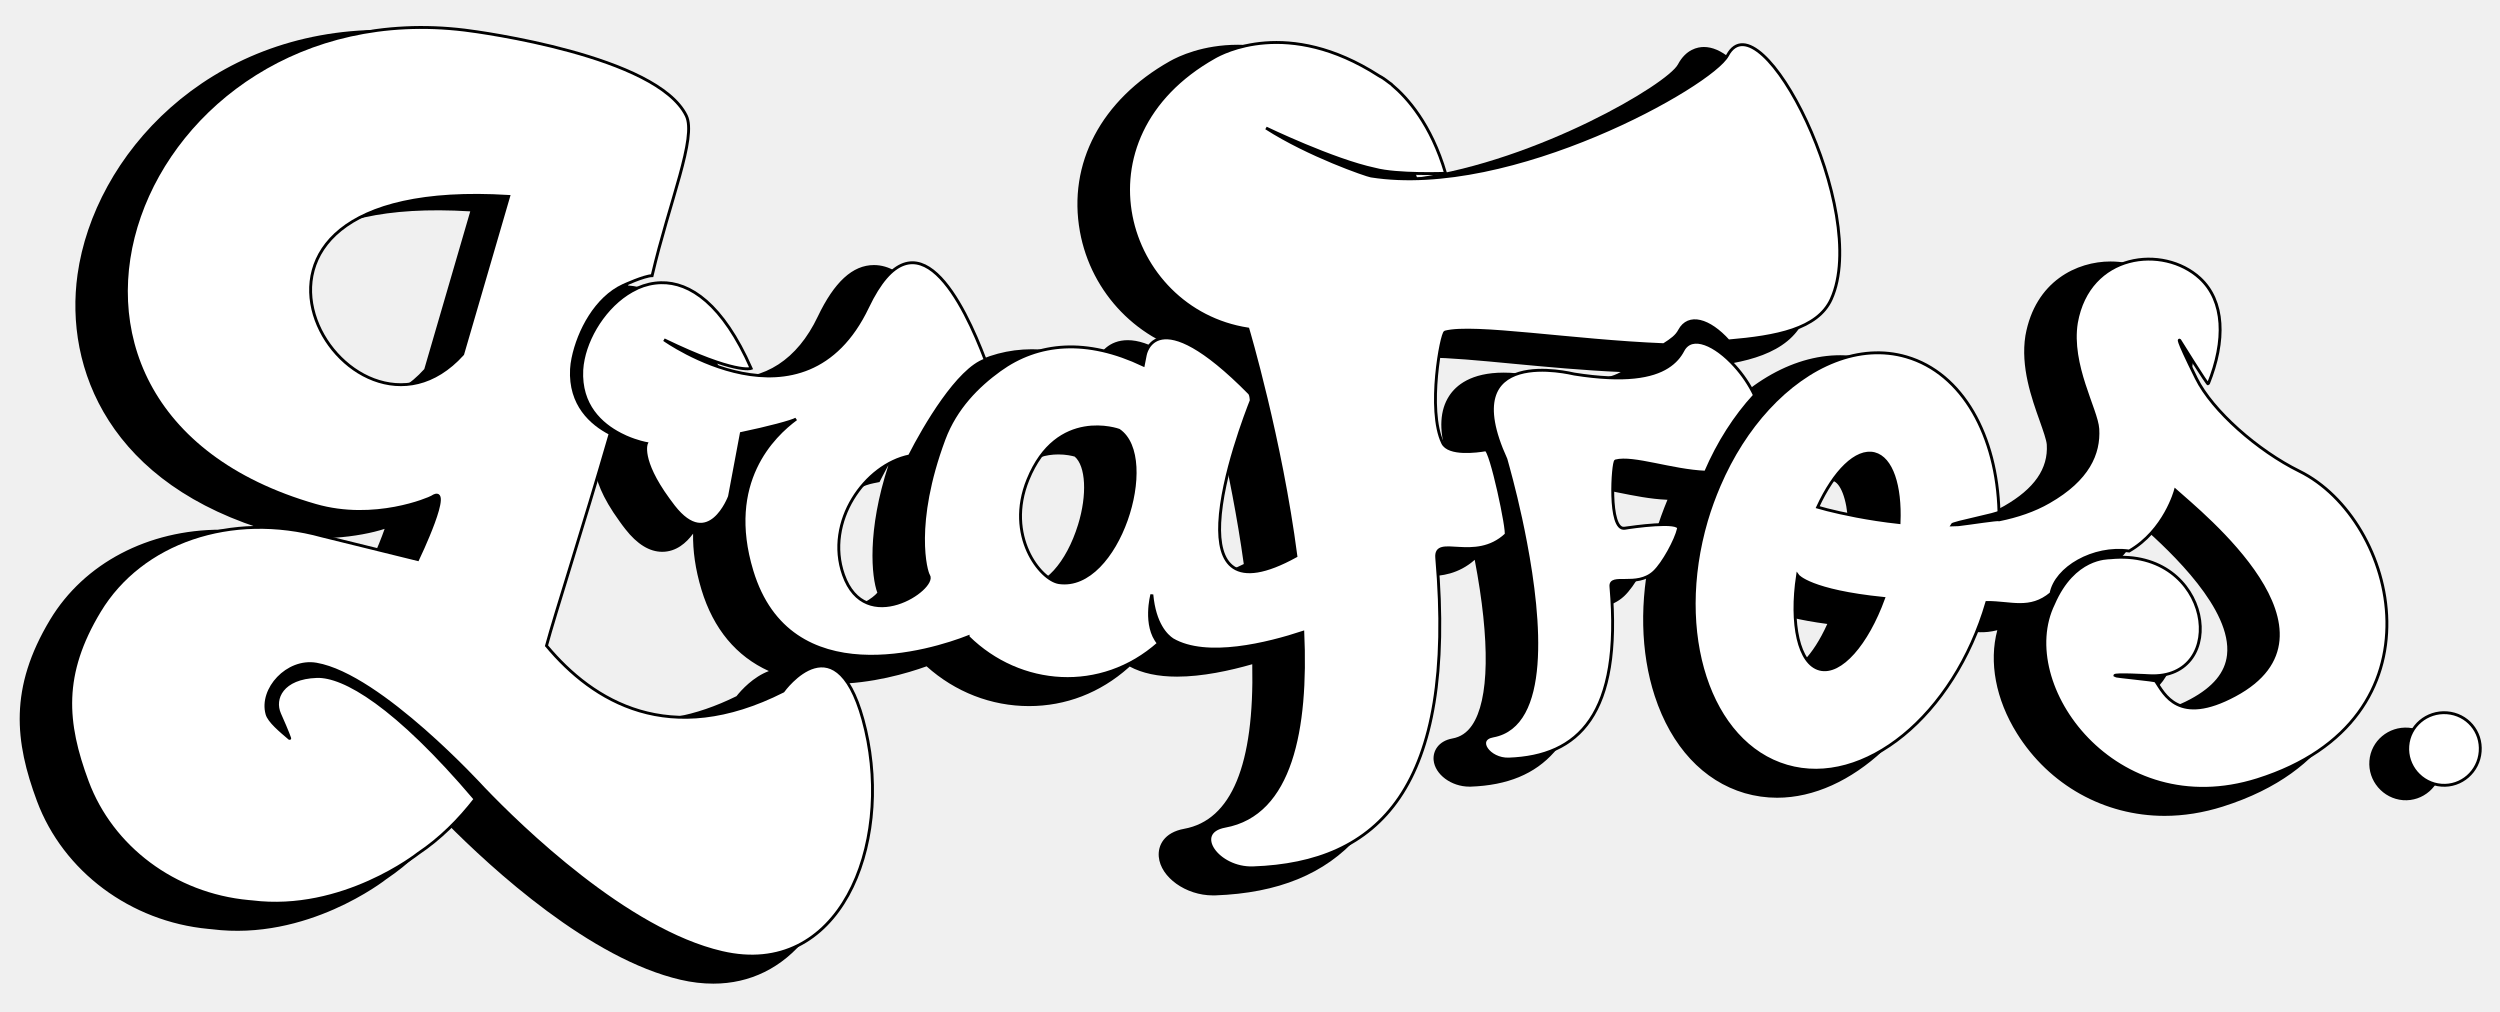
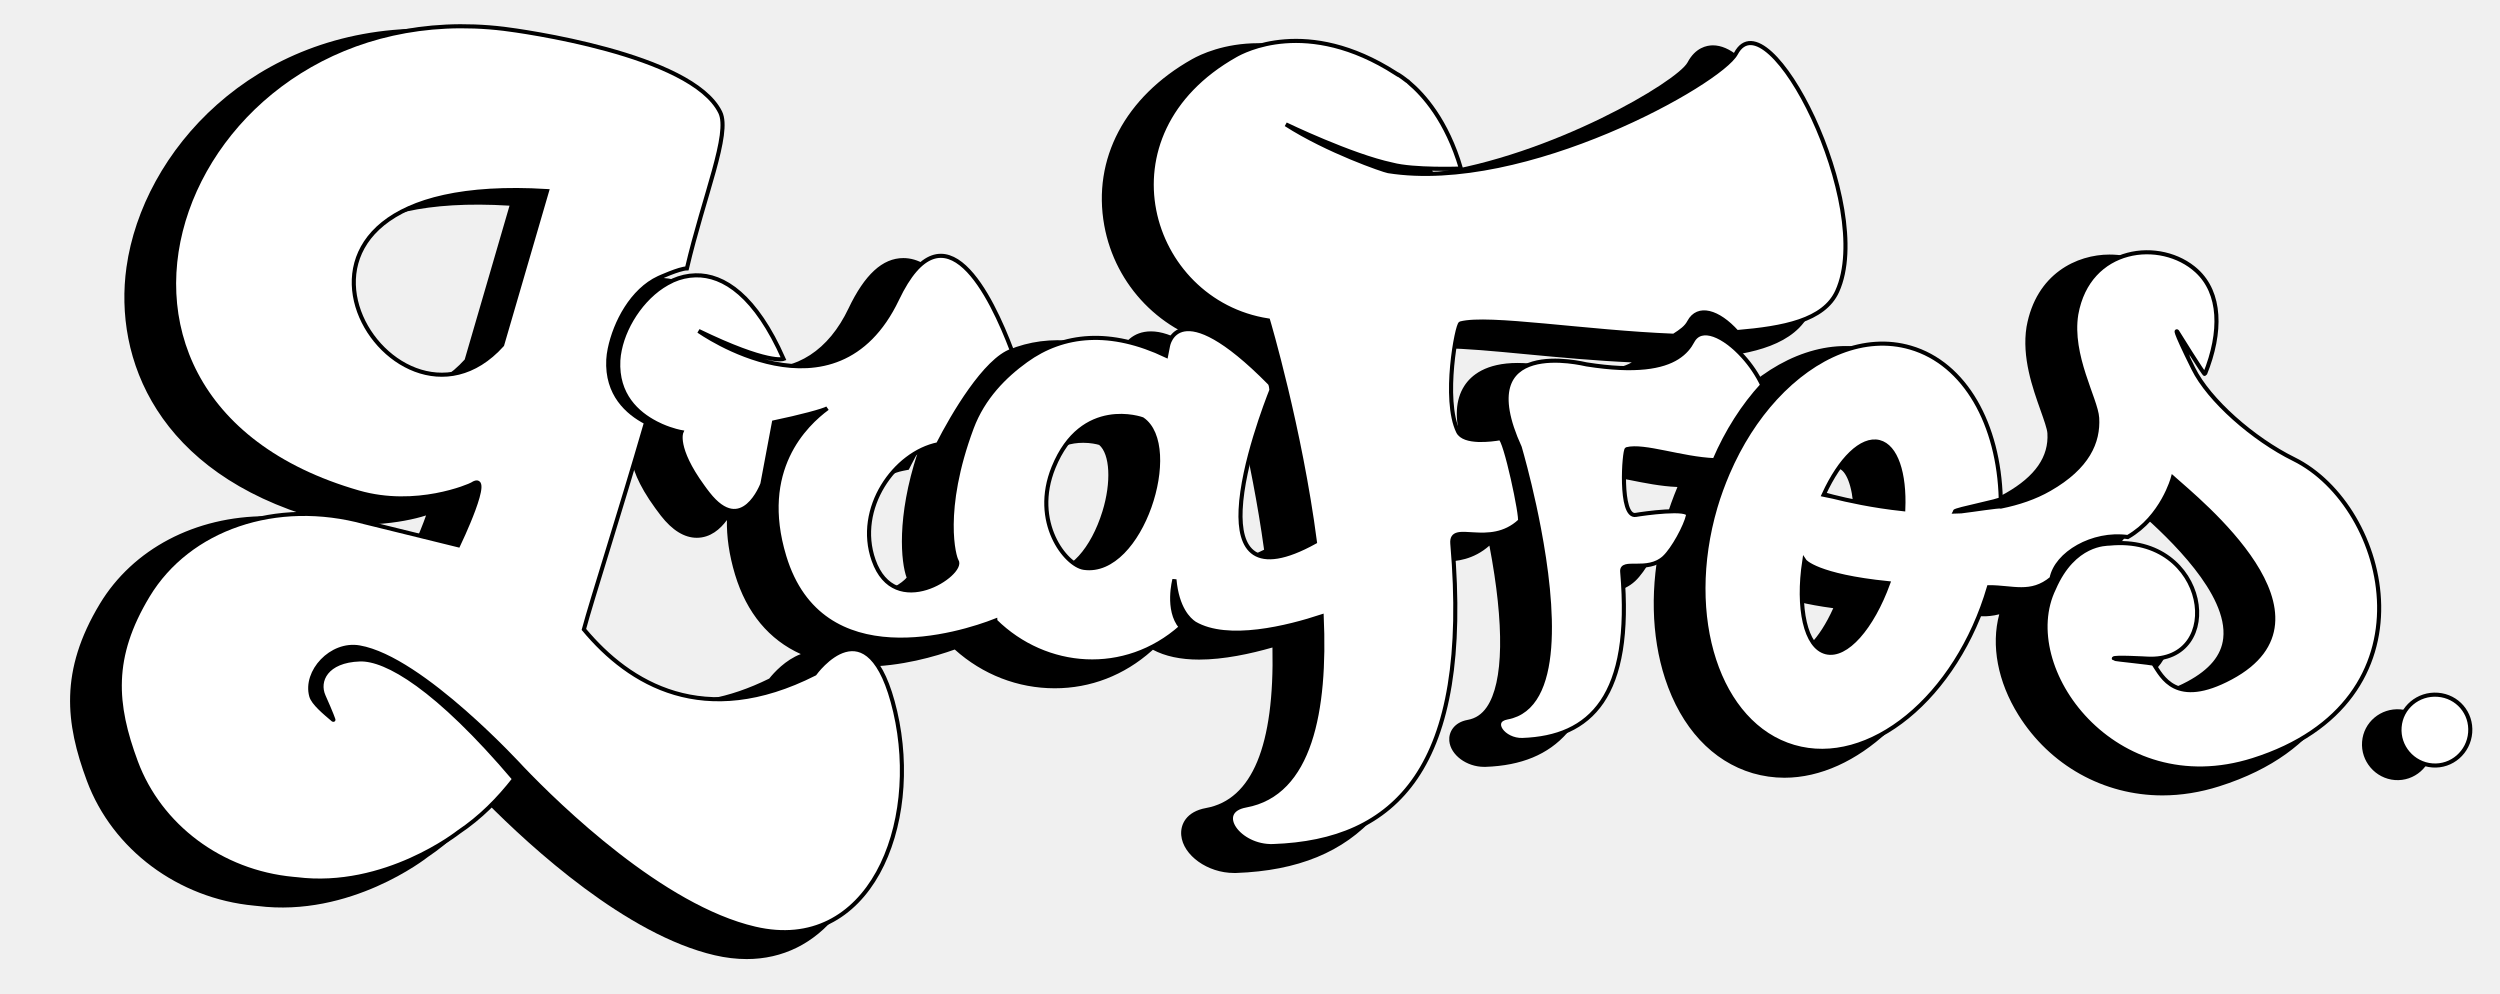
- <svg xmlns="http://www.w3.org/2000/svg" version="1.1" id="Layer_1" x="0px" y="0px" width="202.75px" height="82px" viewBox="-54.381 -23.245 202.75 82" enable-background="new -54.381 -23.245 202.75 82" xml:space="preserve">
+ <svg xmlns="http://www.w3.org/2000/svg" version="1.1" id="Layer_1" x="0px" y="0px" width="142.75px" height="56.75px" viewBox="0 0 142.75 56.75" enable-background="new 0 0 142.75 56.75" xml:space="preserve">
  <g>
    <g>
-       <path d="M129.435,15.266c-2.616-1.292-5.375-3.552-6.963-5.612l0.063-0.156c1.661-4.109,1.321-7.655-0.939-9.728    c-1.256-1.149-3.015-1.809-4.821-1.809c-2.688,0-6.1,1.569-6.895,6.011c-0.404,2.537,0.505,5.082,1.167,6.94    c0.276,0.786,0.541,1.531,0.566,1.904c0.119,1.948-1.01,3.573-3.449,4.97c-0.742,0.429-1.584,0.773-2.548,1.05    c-0.349-6.512-3.533-11.543-8.215-12.91c-3.777-1.103-8.057,0.355-11.6,3.845L85.716,9.59c-0.438-0.929-1.048-1.837-1.749-2.614    c-0.107-0.117-0.248-0.262-0.404-0.418c3.482-0.343,7.086-1.054,8.381-3.909c2.304-5.063-0.861-13.99-3.723-18.429    c-1.563-2.423-3.049-3.654-4.415-3.654c-0.504,0-1.456,0.183-2.109,1.416c-0.852,1.591-11.336,7.784-21.154,9.183    c-1.223-3.768-3.094-5.927-4.391-6.998l-0.286-0.251c-0.617-0.492-1.045-0.714-1.092-0.739l0,0    c-2.92-1.852-5.863-2.792-8.756-2.792c-2.852,0-4.812,0.931-5.521,1.331c-5.569,3.137-8.297,8.302-7.296,13.825    c0.912,5.022,4.769,8.968,9.698,10.001c0.156,0.553,0.405,1.467,0.713,2.657c-2.722-2.593-4.865-3.856-6.53-3.856    c-1.535,0-2.299,1.021-2.587,1.794c-4.112-1.631-7.924-1.369-11.104,0.73l-0.03-0.073c-2.182-5.751-4.426-8.543-6.865-8.543    c-1.727,0-3.215,1.368-4.558,4.184c-1.667,3.5-4.314,5.172-7.588,4.981c-2.581-5.832-5.526-7.337-7.802-7.51    c0.437-1.78,0.928-3.504,1.379-5.029c1.14-3.886,1.894-6.456,1.144-7.98c-2.653-5.399-17.129-7.304-18.774-7.505    c-1.213-0.146-2.431-0.221-3.623-0.221c-14.27,0-23.411,10.22-24.766,19.837c-1.069,7.601,2.544,17.087,15.896,20.924    c3.116,0.894,7.036,0.36,9.008-0.286c-0.245,0.715-0.621,1.628-1.014,2.505l-6.92-1.709c-1.761-0.485-3.554-0.731-5.326-0.731    c-5.926,0-11.109,2.727-13.863,7.29c-3.358,5.573-2.86,9.909-1.074,14.717c2.124,5.706,7.593,9.78,13.903,10.372l0.286,0.027    c7.717,0.977,13.997-3.947,14.164-4.076c1.754-1.177,3.334-2.678,4.821-4.586c3.785,3.829,11.708,11.064,19.018,12.758    c0.91,0.215,1.806,0.316,2.662,0.316c2.991,0,5.593-1.285,7.529-3.718c2.998-3.781,4.056-10.003,2.694-15.864    c-0.523-2.251-1.247-3.853-2.149-4.833c0.527,0.053,1.063,0.103,1.633,0.103c3.127,0,6.035-0.865,7.589-1.423    c2.324,2.088,5.253,3.225,8.31,3.225c2.981,0,5.767-1.076,8.06-3.112l0.103-0.095c1.007,0.543,2.299,0.819,3.84,0.819    c2.056,0,4.291-0.487,6.099-1.007c0.172,8.163-1.687,12.648-5.519,13.346c-1.645,0.299-2.143,1.366-2.062,2.267    c0.149,1.67,2.199,3.135,4.382,3.135h0.182c5.125-0.185,8.919-1.738,11.596-4.762c3.721-4.195,5.128-11.116,4.303-21.191    c0.146,0.004,0.302,0.014,0.466,0.025c0.297,0.018,0.62,0.038,0.961,0.038c0.978,0,2.414-0.156,3.734-1.326c0,0,0,0.004,0,0.009    c1.261,6.607,1.18,11.374-0.223,13.417c-0.411,0.596-0.931,0.947-1.593,1.064c-1.139,0.208-1.584,1.027-1.52,1.748    c0.106,1.169,1.436,2.158,2.897,2.158h0.112c2.983-0.107,5.204-1.023,6.781-2.809c2.101-2.374,2.93-6.199,2.537-11.681h0.138    c0.684,0,1.96,0,2.989-0.958c0.863-0.809,1.891-2.697,2.215-3.81c-0.976,4.173-0.896,8.351,0.265,11.907    c1.34,4.095,3.933,6.891,7.301,7.88c0.852,0.245,1.733,0.371,2.625,0.371c5.99,0,12.043-5.663,14.628-13.576    c0.209,0.018,0.416,0.038,0.618,0.053c0.833,0.081,1.531,0.209,2.61-0.064c-0.688,2.572-0.134,5.601,1.596,8.372    c2.61,4.185,7.086,6.685,11.971,6.685l0,0c1.55,0,3.139-0.253,4.718-0.752c9.102-2.874,10.903-9.075,11.172-12.524    C137.511,23.822,134.233,17.636,129.435,15.266z M62.833,13.441c-0.014,0-0.022,0-0.032,0c-0.264,0.046-0.808,0.126-1.374,0.126    c-0.662,0-0.959-0.116-0.995-0.116h-0.005c-0.896-1.856-0.326-6.21,0.024-7.642c0.25-0.027,0.588-0.046,1.052-0.046    c1.652,0,4.06,0.228,6.845,0.493c2.702,0.254,5.75,0.54,8.712,0.67c-1.275,0.732-3.561,0.869-6.707,0.37    c-1.202-0.266-2.182-0.321-2.784-0.321c-2.651,0-3.873,1.033-4.432,1.903c-0.739,1.15-0.82,2.675-0.266,4.572    C62.852,13.448,62.844,13.441,62.833,13.441z M42.444,20.421c0.126-2.844,1.366-6.584,2.073-8.501    c0.692,3.026,1.445,6.75,1.972,10.579c-2.815,1.397-3.285,0.772-3.521,0.525C42.573,22.607,42.388,21.686,42.444,20.421z     M16.771,24.824c-0.363,0.435-1.548,1.25-2.754,1.25c-1.008,0-1.71-0.596-2.144-1.827c-0.579-1.64-0.375-3.461,0.568-5.126    c0.939-1.648,2.481-2.865,4.024-3.175l0.482-0.096l0.224-0.439c0.165-0.321,0.333-0.643,0.51-0.964    C15.912,19.833,16.307,23.566,16.771,24.824z M26.817,17.252c0.986-2.416,2.546-3.642,4.638-3.642    c0.615,0,1.104,0.113,1.322,0.176c0.899,0.767,1.022,3.093,0.273,5.52c-0.95,3.078-2.788,5.152-4.513,4.9    c-0.245-0.036-0.933-0.507-1.495-1.491C26.506,21.782,25.768,19.83,26.817,17.252z M-16.244-6.103l-3.727,12.791    C-29.174,16.888-44.103-7.814-16.244-6.103z M118.802,33.554c0.77-0.242,1.431-0.657,1.959-1.236    c0.779-0.863,1.213-2.052,1.213-3.354c0-2.688-1.785-5.448-4.88-6.443c1.111-1,1.823-2.166,2.258-3.065    c2.361,2.088,7.293,6.741,6.878,10.417c-0.157,1.422-1.134,2.596-2.966,3.582C120.987,34.675,119.588,34.541,118.802,33.554z     M93.812,27.358c-1.198,2.666-2.615,3.886-3.457,3.886c-0.005,0-0.01,0-0.013,0c-0.709-0.179-1.414-1.964-1.215-4.955    C90.087,26.665,91.559,27.061,93.812,27.358z M95.499,19.193c-1.713-0.234-3.16-0.542-4.094-0.762    c1.003-1.772,2.079-2.693,2.723-2.693l0.137,0.015C94.846,15.903,95.413,17.138,95.499,19.193z M5.348,33.215    c-6.761,3.336-12.663,2.255-17.391-3.128c0.344-1.217,0.929-3.121,1.65-5.464c0.899-2.93,2.007-6.546,3.118-10.349    c0.045,0.021,0.094,0.045,0.137,0.064c0.366,0.16,0.707,0.281,0.995,0.373c0.086,0.907,0.542,2.316,2.018,4.34    c0.145,0.203,0.296,0.412,0.461,0.617c0.952,1.221,1.957,1.839,2.988,1.839c1.134,0,1.955-0.723,2.504-1.472    c-0.023,1.354,0.172,2.86,0.679,4.538c0.966,3.188,2.828,5.411,5.467,6.605C6.704,31.651,5.73,32.73,5.348,33.215z M43.983,48.336    L43.983,48.336v0.017V48.336z M64.79,39.521L64.79,39.521v0.012V39.521z M79.635,21.017l0.064-0.559l-0.31-0.383    c-0.413-0.519-1.163-0.592-1.913-0.592c-1.037,0-2.359,0.167-2.965,0.256c-0.217-0.712-0.229-2.454-0.135-3.436    c0.655,0.03,1.551,0.211,2.505,0.403c1.217,0.246,2.596,0.523,3.906,0.578l0.063,0.001c-0.369,0.897-0.683,1.757-0.934,2.606    C79.814,20.27,79.724,20.642,79.635,21.017z" />
-       <path d="M140.954,35.771c-1.623-0.123-3.054,1.068-3.177,2.688c-0.127,1.627,1.105,3.063,2.73,3.19    c1.621,0.119,3.019-1.109,3.144-2.736C143.773,37.294,142.581,35.9,140.954,35.771z" />
+       <path d="M129.146,26.42c-1.797-0.888-3.691-2.439-4.781-3.855l0.043-0.106c1.141-2.822,0.906-5.258-0.646-6.681    c-0.861-0.79-2.07-1.243-3.311-1.243c-1.846,0-4.189,1.078-4.736,4.128c-0.277,1.743,0.348,3.49,0.801,4.768    c0.191,0.539,0.373,1.051,0.391,1.307c0.082,1.339-0.693,2.455-2.369,3.414c-0.51,0.295-1.088,0.531-1.75,0.722    c-0.238-4.474-2.426-7.929-5.643-8.867c-2.594-0.757-5.531,0.244-7.967,2.642l-0.059-0.125c-0.301-0.639-0.719-1.262-1.201-1.795    c-0.074-0.08-0.17-0.181-0.277-0.287c2.393-0.236,4.867-0.725,5.756-2.686c1.582-3.478-0.592-9.608-2.557-12.657    c-1.074-1.665-2.094-2.51-3.033-2.51c-0.346,0-1,0.126-1.447,0.973c-0.584,1.093-7.785,5.346-14.529,6.307    c-0.84-2.588-2.125-4.071-3.016-4.806l-0.195-0.173c-0.424-0.337-0.719-0.49-0.75-0.507l0,0c-2.006-1.271-4.026-1.917-6.013-1.917    c-1.959,0-3.305,0.64-3.792,0.914c-3.825,2.155-5.699,5.702-5.011,9.495c0.626,3.45,3.275,6.159,6.661,6.869    c0.107,0.38,0.278,1.007,0.49,1.824c-1.869-1.78-3.341-2.647-4.485-2.647c-1.054,0-1.579,0.701-1.777,1.231    c-2.824-1.119-5.442-0.939-7.626,0.502l-0.021-0.051c-1.499-3.949-3.04-5.867-4.715-5.867c-1.186,0-2.208,0.939-3.13,2.874    c-1.145,2.403-2.963,3.552-5.212,3.421c-1.772-4.005-3.795-5.04-5.358-5.158c0.3-1.222,0.638-2.407,0.947-3.454    c0.783-2.669,1.3-4.434,0.786-5.481c-1.823-3.71-11.765-5.018-12.895-5.156c-0.833-0.1-1.67-0.152-2.488-0.152    c-9.801,0-16.079,7.019-17.009,13.625c-0.734,5.221,1.748,11.735,10.918,14.371c2.14,0.613,4.832,0.247,6.187-0.195    c-0.168,0.489-0.426,1.116-0.696,1.719l-4.753-1.174c-1.209-0.332-2.441-0.502-3.658-0.502c-4.07,0-7.63,1.872-9.521,5.008    c-2.306,3.828-1.964,6.806-0.737,10.106c1.458,3.919,5.215,6.718,9.548,7.124l0.197,0.02c5.3,0.67,9.613-2.711,9.728-2.801    c1.205-0.809,2.29-1.839,3.312-3.148c2.6,2.63,8.042,7.599,13.062,8.762c0.625,0.146,1.24,0.218,1.828,0.218    c2.054,0,3.841-0.883,5.171-2.554c2.059-2.598,2.786-6.87,1.85-10.896c-0.359-1.545-0.856-2.646-1.476-3.318    c0.362,0.035,0.73,0.07,1.122,0.07c2.147,0,4.145-0.595,5.212-0.978c1.596,1.435,3.608,2.214,5.708,2.214    c2.048,0,3.961-0.738,5.536-2.138l0.07-0.063c0.692,0.371,1.579,0.563,2.638,0.563c1.412,0,2.947-0.334,4.189-0.691    c0.117,5.606-1.16,8.688-3.792,9.166c-1.13,0.205-1.472,0.938-1.416,1.557c0.103,1.146,1.51,2.152,3.01,2.152h0.125    c3.522-0.126,6.126-1.193,7.965-3.27c2.555-2.883,3.521-7.635,2.955-14.555c0.1,0.002,0.207,0.008,0.318,0.018    c0.205,0.012,0.426,0.025,0.66,0.025c0.672,0,1.658-0.106,2.564-0.91c0,0,0,0.003,0,0.006c0.865,4.537,0.811,7.812-0.152,9.215    c-0.281,0.409-0.641,0.65-1.094,0.73c-0.783,0.144-1.088,0.705-1.045,1.201c0.074,0.803,0.986,1.481,1.99,1.481h0.078    c2.049-0.073,3.574-0.703,4.656-1.929c1.441-1.631,2.012-4.258,1.742-8.022h0.096c0.469,0,1.346,0,2.053-0.658    c0.594-0.555,1.299-1.853,1.52-2.616c-0.67,2.865-0.613,5.735,0.184,8.179c0.92,2.813,2.701,4.731,5.014,5.411    c0.586,0.168,1.191,0.256,1.803,0.256c4.115,0,8.271-3.891,10.047-9.324c0.145,0.012,0.285,0.025,0.426,0.036    c0.57,0.056,1.051,0.144,1.793-0.044c-0.475,1.767-0.092,3.846,1.096,5.75c1.793,2.874,4.867,4.591,8.221,4.591l0,0    c1.064,0,2.156-0.174,3.24-0.517c6.252-1.975,7.488-6.233,7.674-8.603C134.693,32.297,132.441,28.048,129.146,26.42z     M83.404,25.167c-0.01,0-0.018,0-0.021,0c-0.182,0.031-0.555,0.086-0.943,0.086c-0.455,0-0.658-0.079-0.686-0.079h-0.002    c-0.615-1.275-0.225-4.266,0.016-5.249c0.174-0.019,0.404-0.032,0.725-0.032c1.135,0,2.787,0.156,4.699,0.338    c1.855,0.176,3.949,0.371,5.984,0.461c-0.877,0.504-2.445,0.597-4.605,0.254c-0.826-0.182-1.498-0.221-1.914-0.221    c-1.82,0-2.658,0.709-3.043,1.308c-0.508,0.79-0.563,1.837-0.184,3.14C83.416,25.171,83.412,25.167,83.404,25.167z M69.401,29.961    c0.087-1.954,0.938-4.523,1.424-5.839c0.475,2.078,0.993,4.636,1.354,7.267c-1.934,0.959-2.256,0.529-2.419,0.359    C69.489,31.463,69.363,30.829,69.401,29.961z M51.769,32.984c-0.25,0.299-1.063,0.858-1.891,0.858    c-0.692,0-1.174-0.409-1.472-1.255c-0.397-1.126-0.258-2.377,0.39-3.521c0.645-1.131,1.704-1.967,2.764-2.181l0.331-0.065    l0.154-0.303c0.113-0.221,0.229-0.44,0.351-0.662C51.179,29.559,51.45,32.121,51.769,32.984z M58.668,27.785    c0.677-1.659,1.749-2.501,3.186-2.501c0.422,0,0.758,0.077,0.908,0.121c0.617,0.526,0.702,2.124,0.188,3.79    c-0.652,2.115-1.915,3.539-3.099,3.367c-0.168-0.025-0.641-0.35-1.026-1.024C58.455,30.896,57.948,29.555,58.668,27.785z     M29.094,11.744l-2.56,8.785C20.214,27.534,9.96,10.568,29.094,11.744z M121.842,38.98c0.529-0.166,0.982-0.451,1.348-0.85    c0.533-0.594,0.832-1.41,0.832-2.305c0-1.846-1.227-3.741-3.352-4.426c0.764-0.687,1.252-1.487,1.551-2.104    c1.621,1.435,5.01,4.63,4.725,7.154c-0.109,0.977-0.779,1.782-2.037,2.46C123.344,39.75,122.383,39.658,121.842,38.98z     M104.68,34.727c-0.822,1.83-1.797,2.668-2.375,2.668c-0.002,0-0.006,0-0.008,0c-0.486-0.123-0.971-1.349-0.834-3.402    C102.121,34.249,103.133,34.521,104.68,34.727z M105.838,29.118c-1.176-0.161-2.17-0.373-2.811-0.524    c0.688-1.218,1.428-1.85,1.869-1.85l0.094,0.01C105.391,26.857,105.781,27.706,105.838,29.118z M43.923,38.747    c-4.643,2.292-8.697,1.55-11.944-2.147c0.236-0.836,0.638-2.144,1.133-3.752c0.617-2.013,1.378-4.496,2.142-7.108    c0.031,0.015,0.064,0.03,0.094,0.044c0.251,0.109,0.485,0.191,0.684,0.256c0.059,0.623,0.372,1.591,1.385,2.98    c0.1,0.14,0.204,0.282,0.317,0.424c0.654,0.839,1.344,1.264,2.052,1.264c0.779,0,1.343-0.497,1.72-1.012    c-0.016,0.93,0.119,1.965,0.466,3.117c0.664,2.189,1.942,3.717,3.754,4.535C44.855,37.674,44.186,38.415,43.923,38.747z     M70.458,49.133L70.458,49.133v0.012V49.133z M84.748,43.078L84.748,43.078v0.008V43.078z M94.943,30.37l0.045-0.384l-0.213-0.264    c-0.283-0.355-0.801-0.406-1.314-0.406c-0.713,0-1.619,0.115-2.035,0.177c-0.148-0.489-0.158-1.687-0.094-2.361    c0.451,0.021,1.064,0.146,1.721,0.277c0.836,0.168,1.783,0.358,2.684,0.396l0.045,0.002c-0.254,0.615-0.471,1.207-0.643,1.791    C95.066,29.857,95.004,30.111,94.943,30.37z" />
+       <path d="M137.057,40.504c-1.113-0.085-2.098,0.732-2.182,1.848c-0.088,1.116,0.76,2.103,1.875,2.189    c1.113,0.082,2.074-0.762,2.158-1.879C138.994,41.549,138.174,40.593,137.057,40.504z" />
    </g>
    <g>
      <g>
        <g>
          <g>
-             <path fill="#FFFFFF" stroke="#000000" stroke-width="0.234" d="M128.323,8.485" />
+             <path fill="#FFFFFF" stroke="#000000" stroke-width="0.234" d="M128.381,21.764" />
          </g>
-           <path fill="#FFFFFF" stroke="#000000" stroke-width="0.234" d="M63.416-4.316L63.416-4.316L63.416-4.316z" />
-           <path fill="#FFFFFF" stroke="#000000" stroke-width="0.234" d="M87.909,8.813c-0.407-0.861-0.966-1.681-1.589-2.368      c-1.561-1.735-3.486-2.637-4.211-1.276c-0.241,0.463-0.621,0.951-1.265,1.355c-1.217,0.768-3.402,1.222-7.541,0.568      C73.1,7.061,63.467,4.617,67.75,14c0,0,0.069,0.257,0.191,0.691c0.299,1.086,0.896,3.366,1.404,6.069      c1.199,6.302,1.935,14.849-2.638,15.681c-1.482,0.265-0.327,1.93,1.271,1.875c5.67-0.207,9.183-3.612,8.287-13.99      c-0.094-1.061,2.096,0.123,3.498-1.184c0.739-0.687,1.778-2.6,1.979-3.505c0.149-0.689-3.769-0.142-4.348-0.039      c-1.385,0.239-0.97-5.406-0.745-5.461c1.414-0.371,4.566,0.803,7.291,0.912C84.98,12.625,86.346,10.512,87.909,8.813z" />
-           <path fill="#FFFFFF" stroke="#000000" stroke-width="0.234" d="M132.1,14.969c-3.373-1.663-7.057-4.9-8.359-7.532      c-1.792-3.614-1.334-3.07-1.334-3.07s2.258,3.639,2.301,3.535c1.431-3.535,1.324-6.75-0.682-8.591      c-2.963-2.712-9.003-2.05-10.011,3.613c-0.555,3.433,1.644,7.068,1.737,8.62c0.119,1.99-0.771,4.09-3.96,5.917      c-1.216,0.702-2.591,1.154-4.025,1.448c-0.153-0.064-2.297,0.282-3.322,0.4c-0.184,0.007-0.358,0.012-0.541,0.018      c0.074-0.187,3.838-0.882,3.833-1.057c-0.162-6.177-2.947-11.244-7.508-12.573c-3.789-1.108-7.937,0.636-11.221,4.201      c-1.566,1.701-2.927,3.813-3.966,6.236c-0.387,0.907-0.737,1.848-1.028,2.835c-2.681,9.16,0.24,18.084,6.516,19.92      c6.276,1.832,13.536-4.107,16.219-13.273c1.955-0.013,3.497,0.703,5.208-0.727c0.381-2.069,3.425-3.851,6.337-3.445      c2.888-1.666,3.753-4.927,3.753-4.927c2.078,1.867,14.224,11.58,4.812,16.621c-4.588,2.46-5.714-0.099-6.419-1.147      c-0.059-0.089-3.262-0.372-3.305-0.44c-0.085-0.158,2.786,0.004,2.786,0.004c6.581,0.352,5.165-10.373-3.143-9.565      c-0.244,0.021-2.968-0.081-4.62,3.735c-3.215,6.565,5.012,17.901,16.539,14.262C144.164,35.104,140.093,18.917,132.1,14.969z       M93.207,31.024c-1.703-0.431-2.404-3.661-1.806-7.607c0.039,0.056,1.035,1.267,6.976,1.87      C97.028,28.989,94.894,31.449,93.207,31.024z M93.809,18.097c-0.142-0.037-0.767-0.21-0.777-0.213      c1.337-2.899,3.136-4.704,4.603-4.334c1.396,0.358,2.122,2.603,1.998,5.584C97.069,18.858,94.911,18.375,93.809,18.097z" />
+           <path fill="#FFFFFF" stroke="#000000" stroke-width="0.234" d="M83.803,12.971L83.803,12.971L83.803,12.971z" />
+           <path fill="#FFFFFF" stroke="#000000" stroke-width="0.234" d="M100.625,21.988c-0.279-0.592-0.662-1.154-1.09-1.627      c-1.072-1.191-2.396-1.811-2.895-0.875c-0.166,0.318-0.426,0.652-0.867,0.931c-0.836,0.526-2.338,0.839-5.18,0.39      c-0.141-0.021-6.756-1.701-3.814,4.744c0,0,0.049,0.176,0.133,0.475c0.205,0.746,0.615,2.313,0.965,4.17      c0.822,4.328,1.328,10.197-1.813,10.77c-1.02,0.182-0.227,1.325,0.873,1.287c3.895-0.143,6.307-2.48,5.691-9.607      c-0.064-0.729,1.439,0.084,2.402-0.813c0.508-0.472,1.221-1.785,1.357-2.407c0.104-0.474-2.588-0.097-2.984-0.025      c-0.951,0.164-0.666-3.713-0.514-3.752c0.973-0.254,3.137,0.552,5.01,0.627C98.615,24.607,99.553,23.155,100.625,21.988z" />
+           <path fill="#FFFFFF" stroke="#000000" stroke-width="0.234" d="M130.977,26.216c-2.316-1.142-4.848-3.364-5.74-5.173      c-1.23-2.482-0.916-2.107-0.916-2.107s1.551,2.5,1.58,2.428c0.98-2.428,0.908-4.636-0.469-5.9      c-2.035-1.862-6.184-1.408-6.877,2.481c-0.381,2.358,1.129,4.855,1.193,5.92c0.082,1.366-0.529,2.809-2.719,4.063      c-0.836,0.482-1.779,0.793-2.766,0.995c-0.105-0.044-1.578,0.193-2.281,0.275c-0.125,0.005-0.246,0.008-0.371,0.012      c0.051-0.128,2.635-0.606,2.633-0.726c-0.111-4.243-2.025-7.723-5.156-8.635c-2.604-0.762-5.451,0.437-7.707,2.885      c-1.076,1.168-2.01,2.619-2.725,4.283c-0.266,0.623-0.506,1.269-0.705,1.946c-1.842,6.292,0.164,12.421,4.475,13.683      c4.311,1.258,9.297-2.821,11.141-9.116c1.342-0.009,2.4,0.483,3.576-0.499c0.262-1.422,2.352-2.646,4.352-2.366      c1.982-1.146,2.578-3.384,2.578-3.384c1.428,1.281,9.77,7.953,3.305,11.416c-3.15,1.688-3.924-0.067-4.408-0.788      c-0.041-0.062-2.24-0.257-2.27-0.304c-0.061-0.107,1.914,0.004,1.914,0.004c4.518,0.24,3.547-7.125-2.16-6.57      c-0.166,0.016-2.037-0.057-3.172,2.564c-2.209,4.511,3.441,12.295,11.357,9.797C139.262,40.045,136.465,28.928,130.977,26.216z       M104.264,37.243c-1.17-0.296-1.65-2.515-1.238-5.226c0.025,0.039,0.711,0.871,4.791,1.284      C106.889,35.846,105.424,37.535,104.264,37.243z M104.678,28.364c-0.098-0.025-0.525-0.146-0.533-0.146      c0.918-1.991,2.152-3.229,3.16-2.977c0.959,0.245,1.457,1.788,1.373,3.835C106.916,28.889,105.434,28.555,104.678,28.364z" />
        </g>
        <g>
          <g>
-             <path fill="#FFFFFF" stroke="#000000" stroke-width="0.234" d="M10.185,10.734C9.88,10.934,10.339,11.549,10.185,10.734       L10.185,10.734z" />
-             <path fill="#FFFFFF" stroke="#000000" stroke-width="0.234" d="M-8.032,6.692c0.015-0.283,0.057-0.58,0.118-0.88       c0.457-2.222,1.864-4.886,4.07-5.906c0.026-0.009,1.698-0.781,2.349-0.795c1.411-6.044,3.634-11.209,2.769-12.978       c-2.384-4.857-16.741-6.787-17.978-6.937c-26.517-3.208-39.747,30.597-12.084,38.547c4.779,1.375,9.229-0.545,9.441-0.683       c1.853-1.206-1.159,5.074-1.159,5.074l-7.765-1.914c-7.357-2.029-14.66,0.49-18.04,6.096       c-3.093,5.129-2.779,9.023-0.992,13.831c1.979,5.322,7.062,9.156,13.074,9.718c0.096,0.013,0.191,0.018,0.287,0.025       c7.376,0.923,13.467-3.914,13.467-3.914c1.801-1.205,3.319-2.733,4.627-4.415c-6.471-7.624-10.663-10.021-12.842-9.943       c-2.796,0.094-3.578,1.78-3.012,3.049c0.657,1.473,0.847,2.019,0.817,1.989c-0.745-0.631-1.682-1.408-1.842-1.999       c-0.556-2.01,1.656-4.442,4-4.038c5.2,0.9,13.534,10.046,13.549,10.063c3.005,3.14,11.625,11.532,19.342,13.32       c9.529,2.223,13.85-8.607,11.658-18.038c-2.194-9.429-6.692-3.156-6.692-3.156c-9.198,4.651-15.406,0.855-19.191-3.684       c0.671-2.498,2.946-9.537,5.17-17.215c-0.008-0.004-0.015-0.004-0.023-0.006C-6.429,11.115-8.182,9.583-8.032,6.692z        M-16.856,5.476c-9.205,10.202-24.135-14.503,3.729-12.792L-16.856,5.476z" />
-             <path fill="#FFFFFF" stroke="#000000" stroke-width="0.234" d="M85.719-18.748C84.433-16.335,68.15-7.18,56.806-8.973       c-0.359-0.057-5.048-1.666-8.509-3.889c0,0,5.443,2.622,8.837,3.34l0,0c1.785,0.483,5.723,0.333,5.723,0.333       c-1.175-3.998-3.127-6.151-4.344-7.168c-0.021-0.019-0.037-0.048-0.056-0.063c-0.038-0.026-0.068-0.046-0.109-0.073       c-0.556-0.44-0.918-0.626-0.918-0.626v0.004c-7.392-4.741-12.698-1.834-13.313-1.488c-11.623,6.543-7.315,20.49,2.708,22.042       c0,0,2.657,8.939,3.892,18.411c-5.051,2.786-6.328,0.61-6.178-2.692c0.17-3.788,2.206-9.035,2.557-9.922       c0-0.05-0.008-0.098-0.013-0.142c-0.02-0.223-0.067-0.387-0.143-0.463c-7.643-7.745-8.439-3.085-8.439-3.085l-0.16,0.815       c-4.607-2.189-8.524-1.844-11.641,0.407c-1.775,1.281-3.569,3.064-4.52,5.6c-2.574,6.908-1.451,10.797-1.25,11.06       c0.658,1.031-5.123,4.995-6.905-0.054c-1.52-4.311,1.763-8.922,5.354-9.642c1.227-2.413,3.934-7.033,6.146-7.784       c-1.71-4.507-5.578-12.604-9.546-4.282C10.849,12.426-0.525,4.31-0.525,4.31C5.299,7.13,6.539,6.632,6.539,6.632       C4.232,1.405,1.578-0.372-0.778-0.317c-0.654,0.015-1.283,0.164-1.877,0.426C-2.68,0.12-2.703,0.14-2.727,0.149       c-2.208,1.018-3.896,3.508-4.351,5.728C-7.14,6.174-7.182,6.47-7.198,6.756c-0.149,2.892,1.602,4.42,3.122,5.207       c0.009,0.002,0.015,0.009,0.023,0.013c0.149,0.078,0.298,0.149,0.442,0.212c0.917,0.404,1.654,0.532,1.654,0.532       s-0.581,1.287,1.772,4.521c0.136,0.189,0.279,0.387,0.439,0.588c2.865,3.669,4.524-0.798,4.524-0.798l0.96-5.122       c2.113-0.44,4.144-0.977,4.448-1.175c-1.818,1.343-5.774,5.109-3.585,12.331c3.069,10.127,14.652,6.469,17.549,5.329       c0.002,0.018,0.004,0.03-0.002,0.04c4.19,4.114,10.779,4.631,15.427,0.498c-1.219-1.434-0.541-3.958-0.541-3.958       c0.221,2.396,1.182,3.326,1.68,3.655c2.754,1.61,7.77,0.334,10.564-0.589c0.35,7.839-0.943,14.751-6.314,15.722       c-2.666,0.489-0.593,3.479,2.283,3.375c10.183-0.354,16.5-6.487,14.891-25.144c-0.166-1.901,3.092,0.479,5.615-1.876       c0.205-0.193-1.224-6.958-1.656-6.882c-0.669,0.119-2.994,0.431-3.474-0.551c-1.295-2.675-0.094-8.923,0.198-8.998       C65.151,3.079,73.16,4.415,80.554,4.71c0.64-0.407,1.035-0.693,1.277-1.154c0.725-1.359,2.402-0.884,3.962,0.85       c3.87-0.329,7.236-0.957,8.339-3.387C97.365-6.106,88.37-23.733,85.719-18.748z M31.506,24.005       c-1.504-0.22-4.374-3.803-2.519-8.353c2.38-5.836,7.377-4.004,7.377-4.004C39.662,13.898,36.279,24.695,31.506,24.005z" />
+             <path fill="#FFFFFF" stroke="#000000" stroke-width="0.234" d="M47.246,23.309C47.036,23.445,47.351,23.868,47.246,23.309       L47.246,23.309z" />
+             <path fill="#FFFFFF" stroke="#000000" stroke-width="0.234" d="M34.734,20.532c0.01-0.195,0.04-0.399,0.081-0.604       c0.313-1.526,1.28-3.354,2.795-4.057c0.018-0.006,1.166-0.536,1.613-0.546c0.969-4.151,2.496-7.698,1.901-8.913       C39.487,3.075,29.626,1.75,28.777,1.646C10.566-0.557,1.479,22.661,20.478,28.121c3.282,0.943,6.338-0.374,6.484-0.469       c1.272-0.828-0.796,3.483-0.796,3.483l-5.333-1.313c-5.053-1.395-10.069,0.337-12.39,4.187c-2.125,3.523-1.909,6.197-0.682,9.5       c1.359,3.655,4.85,6.288,8.979,6.675c0.066,0.008,0.131,0.012,0.197,0.018c5.066,0.634,9.25-2.688,9.25-2.688       c1.237-0.828,2.28-1.878,3.178-3.033c-4.444-5.235-7.323-6.881-8.82-6.828c-1.92,0.063-2.457,1.223-2.069,2.094       c0.452,1.012,0.582,1.387,0.562,1.365c-0.512-0.434-1.155-0.967-1.265-1.371c-0.381-1.381,1.138-3.053,2.748-2.773       c3.571,0.618,9.295,6.899,9.305,6.911c2.064,2.156,7.984,7.92,13.284,9.147c6.544,1.526,9.512-5.91,8.006-12.389       c-1.507-6.476-4.596-2.168-4.596-2.168c-6.317,3.195-10.581,0.588-13.18-2.529c0.46-1.715,2.023-6.551,3.551-11.823       c-0.006-0.003-0.01-0.003-0.016-0.005C35.835,23.568,34.631,22.518,34.734,20.532z M28.673,19.695       c-6.322,7.007-16.576-9.96,2.561-8.785L28.673,19.695z" />
+             <path fill="#FFFFFF" stroke="#000000" stroke-width="0.234" d="M99.121,3.059c-0.881,1.657-12.064,7.945-19.855,6.713       c-0.248-0.039-3.467-1.144-5.844-2.671c0,0,3.738,1.801,6.068,2.294l0,0c1.227,0.332,3.93,0.229,3.93,0.229       c-0.807-2.746-2.145-4.225-2.98-4.923c-0.016-0.013-0.027-0.033-0.039-0.043c-0.025-0.018-0.049-0.031-0.076-0.05       c-0.381-0.303-0.629-0.43-0.629-0.43v0.003c-5.076-3.256-8.722-1.26-9.145-1.022c-7.982,4.495-5.024,14.073,1.859,15.139       c0,0,1.824,6.14,2.672,12.646c-3.468,1.914-4.345,0.42-4.242-1.85c0.117-2.602,1.515-6.205,1.757-6.814       c0-0.034-0.006-0.067-0.009-0.098c-0.014-0.152-0.047-0.266-0.1-0.317c-5.249-5.319-5.794-2.119-5.794-2.119l-0.11,0.56       c-3.164-1.504-5.854-1.267-7.995,0.279c-1.22,0.88-2.452,2.104-3.104,3.846c-1.768,4.745-0.997,7.416-0.859,7.596       c0.452,0.709-3.519,3.432-4.743-0.036c-1.044-2.962,1.211-6.128,3.677-6.622c0.843-1.657,2.702-4.831,4.221-5.346       c-1.174-3.097-3.831-8.656-6.556-2.941c-3.523,7.39-11.335,1.816-11.335,1.816c4,1.937,4.852,1.595,4.852,1.595       c-1.585-3.59-3.407-4.811-5.026-4.772c-0.449,0.01-0.881,0.112-1.289,0.292c-0.018,0.007-0.034,0.021-0.05,0.027       c-1.516,0.699-2.676,2.41-2.988,3.935c-0.043,0.204-0.072,0.407-0.083,0.604c-0.103,1.986,1.1,3.035,2.144,3.576       c0.006,0,0.01,0.006,0.016,0.009c0.103,0.053,0.205,0.103,0.304,0.146c0.63,0.278,1.136,0.365,1.136,0.365       s-0.399,0.885,1.217,3.104c0.094,0.131,0.192,0.267,0.302,0.404c1.968,2.521,3.107-0.548,3.107-0.548l0.66-3.518       c1.451-0.302,2.846-0.671,3.055-0.808c-1.249,0.922-3.966,3.51-2.463,8.469c2.108,6.955,10.063,4.442,12.053,3.66       c0.001,0.013,0.003,0.021-0.001,0.027c2.878,2.826,7.403,3.182,10.595,0.344c-0.837-0.986-0.371-2.72-0.371-2.72       c0.151,1.646,0.811,2.284,1.154,2.511c1.892,1.105,5.336,0.229,7.255-0.404c0.24,5.384-0.646,10.131-4.336,10.798       c-1.831,0.336-0.407,2.389,1.566,2.317c6.994-0.244,11.334-4.455,10.229-17.27c-0.113-1.307,2.123,0.33,3.855-1.288       c0.141-0.133-0.84-4.778-1.139-4.728c-0.459,0.082-2.055,0.297-2.385-0.377c-0.889-1.838-0.064-6.128,0.137-6.18       c1.6-0.417,7.1,0.5,12.18,0.703c0.438-0.279,0.711-0.476,0.877-0.792c0.498-0.934,1.648-0.607,2.721,0.583       c2.658-0.226,4.969-0.657,5.729-2.327C107.121,11.742,100.943-0.364,99.121,3.059z M61.889,32.423       c-1.033-0.151-3.004-2.612-1.73-5.737c1.635-4.008,5.067-2.75,5.067-2.75C67.491,25.48,65.167,32.896,61.889,32.423z" />
          </g>
        </g>
      </g>
      <g>
        <g>
          <g>
-             <path fill="#FFFFFF" d="M143.62,40.435c-1.626-0.124-2.854-1.559-2.728-3.185c0.125-1.626,1.551-2.812,3.178-2.688       c1.631,0.126,2.821,1.517,2.691,3.145C146.637,39.327,145.243,40.56,143.62,40.435z" />
-             <path fill="none" stroke="#000000" stroke-width="0.234" d="M143.62,40.435c-1.626-0.124-2.854-1.559-2.728-3.185       c0.125-1.626,1.551-2.812,3.178-2.688c1.631,0.126,2.821,1.517,2.691,3.145C146.637,39.327,145.243,40.56,143.62,40.435z" />
+             <path fill="#FFFFFF" d="M138.889,43.706c-1.117-0.085-1.961-1.07-1.873-2.187c0.084-1.117,1.064-1.933,2.182-1.848       c1.121,0.086,1.938,1.041,1.85,2.159C140.961,42.945,140.002,43.792,138.889,43.706z" />
+             <path fill="none" stroke="#000000" stroke-width="0.234" d="M138.889,43.706c-1.117-0.085-1.961-1.07-1.873-2.187       c0.084-1.117,1.064-1.933,2.182-1.848c1.121,0.086,1.938,1.041,1.85,2.159C140.961,42.945,140.002,43.792,138.889,43.706z" />
          </g>
        </g>
      </g>
    </g>
  </g>
</svg>
